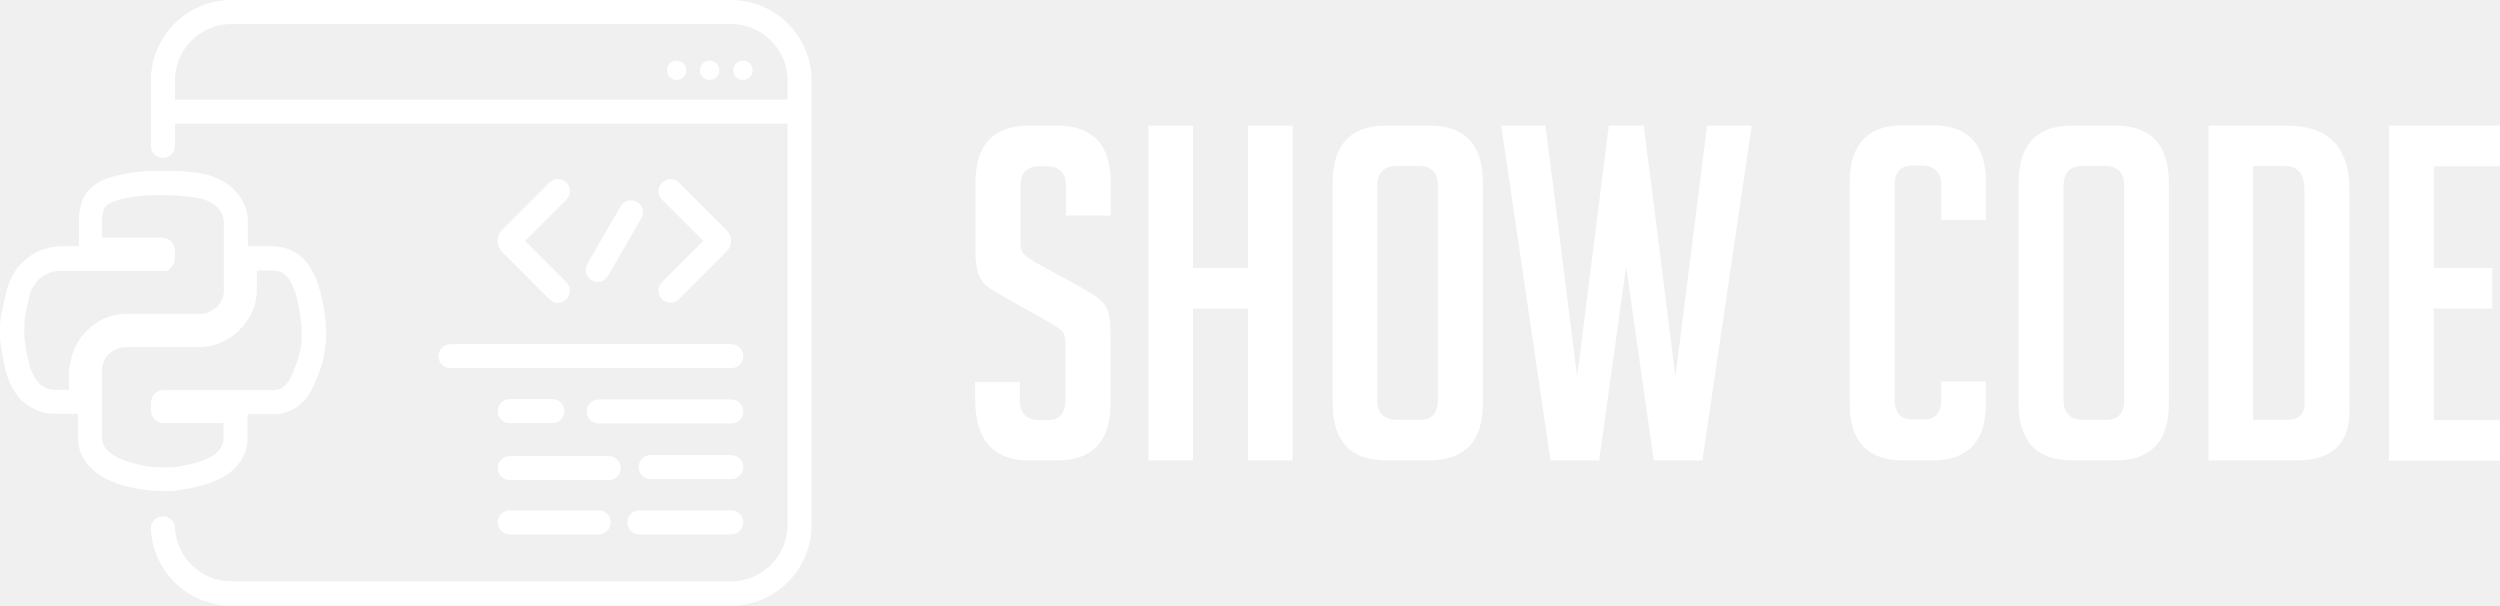
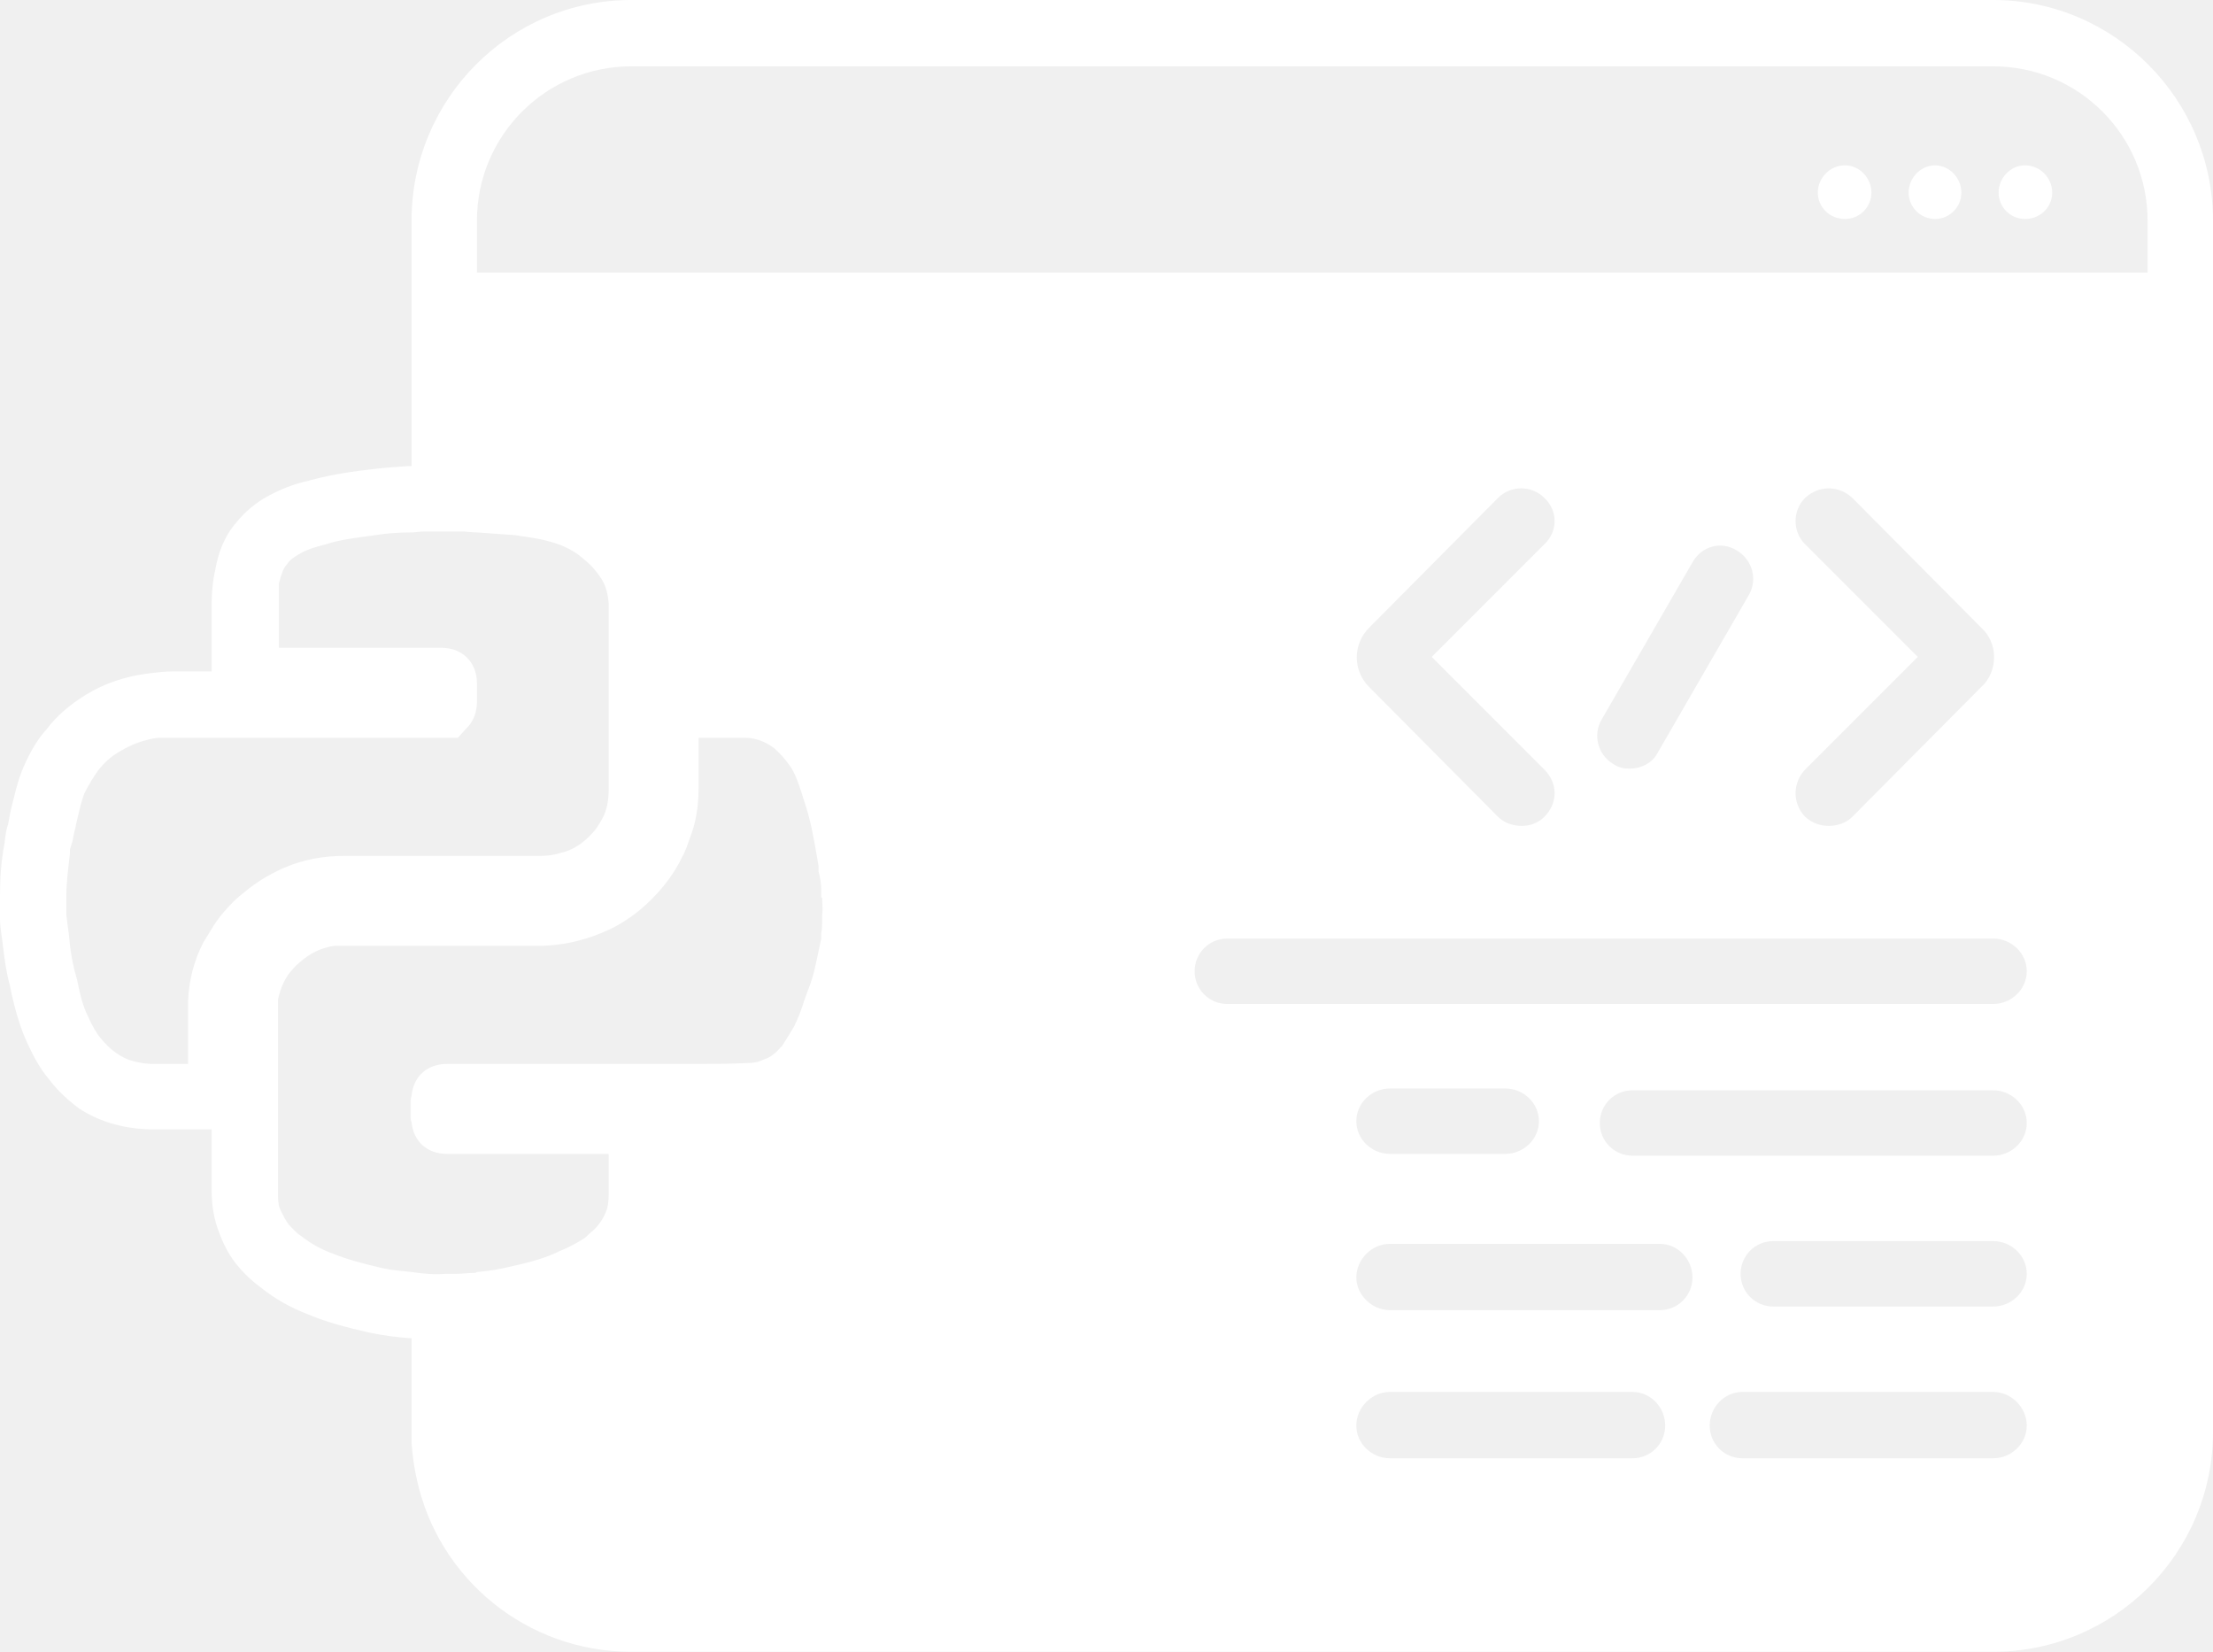
- <svg xmlns="http://www.w3.org/2000/svg" id="Layer_2" data-name="Layer 2" viewBox="0 0 75.04 18.18">
+ <svg xmlns="http://www.w3.org/2000/svg" id="Layer_2" data-name="Layer 2" viewBox="0 0 24.36 18.18">
  <defs>
    <style>
      .cls-1 {
        fill: #fff;
        stroke-width: 0px;
      }
    </style>
  </defs>
  <g id="Layer_1-2" data-name="Layer 1">
    <g>
-       <g>
-         <path class="cls-1" d="M9.78,9.85v-.07c0-.1-.02-.2-.03-.3v-.06c-.06-.34-.11-.59-.19-.84-.05-.17-.12-.35-.23-.52-.07-.11-.14-.21-.24-.31-.06-.05-.13-.12-.22-.17-.2-.12-.42-.18-.65-.19-.19,0-.39,0-.58,0h-.2s0-.64,0-.64c0-.06,0-.11,0-.17-.02-.23-.08-.42-.19-.6-.06-.1-.14-.21-.24-.3-.07-.06-.14-.13-.22-.18-.18-.12-.37-.2-.58-.26-.15-.04-.29-.05-.45-.07-.18-.02-.36-.04-.54-.04h-.6s-.1,0-.1,0c-.15,0-.3.02-.44.04-.26.03-.46.07-.65.12-.18.05-.32.1-.45.17-.13.07-.25.17-.34.28-.15.17-.2.36-.24.53-.03.13-.03.26-.03.37v.58s0,.17,0,.17h-.43c-.09,0-.17,0-.26.01-.25.03-.49.11-.71.24-.16.1-.31.23-.43.38-.09.12-.17.25-.24.41-.07.16-.11.32-.14.46-.01.05-.02.11-.04.16-.02.06-.02.12-.04.21C.02,9.49,0,9.68,0,9.86c0,.08,0,.17,0,.25,0,.09.01.19.03.28.02.16.05.31.08.46l.02.1c.04.17.08.36.17.55.06.13.13.26.23.38.1.13.21.23.34.31.23.15.48.23.77.23.11,0,.21,0,.32,0,.07,0,.15,0,.22,0h.16s0,.68,0,.68c0,.17.02.32.07.45.04.11.11.27.25.42.07.07.14.14.21.2.15.12.33.22.54.3.19.08.41.14.67.19.27.05.54.08.8.08.01,0,.02,0,.03,0,.05,0,.11,0,.16,0,.08,0,.15,0,.23-.02.16-.02.33-.05.48-.08.27-.06.48-.12.67-.2.14-.06.27-.13.4-.22.05-.04.1-.07.15-.12.14-.12.25-.28.33-.45.07-.15.1-.32.1-.51v-.53s0-.18,0-.18h.2c.21,0,.43,0,.64,0,.14,0,.28-.03.41-.09.18-.07.34-.19.49-.36.09-.11.16-.23.21-.33.07-.13.11-.25.16-.37l.04-.1c.05-.14.09-.28.12-.39.03-.11.04-.23.06-.34v-.06c.02-.07.02-.13.03-.2v-.06c0-.09,0-.18,0-.27ZM2.07,11.01c0,.1,0,.19,0,.29v.12s0,.28,0,.28c-.14,0-.28,0-.42,0-.14,0-.27-.04-.37-.11-.06-.04-.12-.09-.17-.16-.05-.06-.1-.15-.14-.24-.06-.11-.09-.25-.12-.39l-.03-.11c-.03-.12-.05-.25-.07-.38,0-.08-.02-.16-.02-.23,0-.07,0-.14,0-.21,0-.14.01-.3.04-.47v-.04s.02-.07.03-.11c.02-.06.03-.12.04-.18.03-.12.05-.23.09-.33.04-.1.09-.18.14-.25.07-.09.16-.16.25-.22.13-.08.27-.12.42-.14.06,0,.11,0,.17,0h2.94s.18,0,.18,0l.11-.11c.11-.11.11-.24.11-.3v-.19c0-.23-.16-.4-.4-.4h-1.79v-.48c0-.08,0-.16.02-.22.02-.11.05-.18.08-.22.04-.04.08-.08.14-.11.08-.04.17-.08.29-.11.15-.04.32-.07.55-.1.13-.02.26-.03.42-.03.03,0,.07,0,.12,0h.44c.17,0,.35.02.56.05.12.01.24.03.35.05.13.03.24.08.35.15.05.03.09.07.14.11.04.04.08.09.12.16.05.07.07.16.08.27,0,.04,0,.08,0,.14v1.91c0,.12-.02.23-.07.32-.04.07-.07.12-.11.16-.11.11-.23.18-.36.22-.06.02-.13.02-.2.02h-2.16c-.23,0-.45.04-.66.13-.16.07-.31.16-.44.27-.07.06-.13.13-.21.21-.1.11-.17.23-.23.34-.1.19-.16.41-.18.65ZM9.05,10.15s0,.08,0,.12v.06c-.02.09-.04.19-.06.28-.02.1-.05.2-.09.3l-.04.11c-.04.1-.07.2-.12.28-.04.08-.08.15-.13.21-.07.08-.13.13-.2.16-.06.02-.12.04-.17.04-.2,0-.41,0-.61,0h-.32c-.18,0-.37,0-.55,0h-1.83c-.24,0-.4.16-.4.4v.19c0,.23.16.4.4.4h1.78s0,.44,0,.44c0,.09-.01.16-.04.22-.03.08-.08.14-.15.21-.03.02-.05.05-.08.07-.08.06-.17.11-.27.15-.15.06-.31.11-.54.16-.13.03-.27.05-.4.07-.06,0-.13.01-.19.01-.04,0-.08,0-.12,0-.22,0-.46-.02-.69-.07-.22-.05-.4-.1-.55-.16-.14-.06-.26-.12-.36-.2-.05-.04-.09-.08-.13-.12-.04-.04-.07-.09-.1-.18-.02-.05-.03-.11-.03-.19v-1.96c0-.05,0-.11.01-.15.03-.13.07-.21.11-.27.03-.05.07-.1.12-.13.12-.1.25-.16.39-.18.04,0,.08,0,.13,0h2.12c.29,0,.56-.06.8-.19.16-.08.31-.19.44-.32.14-.14.26-.3.35-.47.04-.07.06-.15.1-.25.07-.2.08-.39.08-.54v-.53c.17,0,.33,0,.5,0,.11,0,.2.03.28.08.04.03.08.06.11.09.04.04.08.09.12.16.06.1.11.23.15.36.06.2.11.42.15.72v.06c.02.07.03.14.03.21v.08c0,.06,0,.13,0,.19v.08Z" />
-         <path class="cls-1" d="M20.13,9.09c-.09,0-.19-.04-.26-.11-.14-.14-.14-.37,0-.51l1.24-1.24-1.24-1.24c-.14-.14-.14-.37,0-.51s.37-.14.51,0l1.42,1.42c.09.09.14.2.14.33s-.05.24-.14.33l-1.42,1.42c-.07.07-.16.11-.26.11ZM21.3,7.41h0,0Z" />
-         <path class="cls-1" d="M16.75,9.09c-.09,0-.19-.04-.26-.11l-1.42-1.42c-.18-.18-.18-.48,0-.66l1.42-1.42c.14-.14.37-.14.51,0s.14.37,0,.51l-1.24,1.24,1.24,1.24c.14.14.14.37,0,.51-.07.07-.16.11-.26.11Z" />
-         <path class="cls-1" d="M17.94,8.46c-.06,0-.12-.02-.18-.05-.17-.1-.23-.32-.13-.49l1-1.73c.1-.17.32-.23.49-.13.17.1.23.32.13.49l-1,1.73c-.07.12-.19.18-.31.18Z" />
-         <path class="cls-1" d="M21.94,0H6.95c-1.34,0-2.42,1.09-2.42,2.42v1.96c0,.2.16.36.36.36s.36-.16.36-.36v-.67h18.39v12.04c0,.94-.76,1.7-1.7,1.7H6.95c-.91,0-1.65-.71-1.7-1.61,0-.2-.18-.36-.38-.34-.2,0-.35.18-.34.38.06,1.29,1.13,2.3,2.42,2.3h14.99c1.34,0,2.42-1.09,2.42-2.42V2.42c0-1.34-1.09-2.42-2.42-2.42ZM5.25,2.99v-.57c0-.94.76-1.7,1.7-1.7h14.99c.94,0,1.7.76,1.7,1.7v.57H5.25Z" />
-         <path class="cls-1" d="M21.95,11.05h-8.43c-.2,0-.36-.16-.36-.36s.16-.36.36-.36h8.43c.2,0,.36.16.36.36s-.16.36-.36.36Z" />
-         <path class="cls-1" d="M16.58,12.7h-1.28c-.2,0-.36-.16-.36-.36s.16-.36.36-.36h1.28c.2,0,.36.16.36.36s-.16.36-.36.36Z" />
-         <path class="cls-1" d="M21.95,12.71h-3.98c-.2,0-.36-.16-.36-.36s.16-.36.36-.36h3.98c.2,0,.36.16.36.36s-.16.36-.36.36Z" />
-         <path class="cls-1" d="M18.27,14.41h-2.97c-.2,0-.36-.16-.36-.36s.16-.36.36-.36h2.97c.2,0,.36.16.36.36s-.16.36-.36.36Z" />
-         <path class="cls-1" d="M17.97,16.04h-2.67c-.2,0-.36-.16-.36-.36s.16-.36.36-.36h2.67c.2,0,.36.16.36.36s-.16.36-.36.36Z" />
-         <path class="cls-1" d="M21.95,14.38h-2.42c-.2,0-.36-.16-.36-.36s.16-.36.36-.36h2.42c.2,0,.36.16.36.36s-.16.36-.36.36Z" />
-         <path class="cls-1" d="M21.95,16.04h-2.76c-.2,0-.36-.16-.36-.36s.16-.36.36-.36h2.76c.2,0,.36.16.36.36s-.16.36-.36.36Z" />
-         <circle class="cls-1" cx="22.3" cy="2.11" r=".29" />
-         <circle class="cls-1" cx="20.31" cy="2.11" r=".29" />
-         <circle class="cls-1" cx="21.3" cy="2.11" r=".29" />
-       </g>
-       <g>
-         <path class="cls-1" d="M32,6.47v-.88c0-.4-.2-.6-.59-.6h-.21c-.38,0-.57.2-.57.6v1.67c0,.19.04.31.11.38.08.07.2.15.36.25l1.27.69c.28.16.48.28.59.37.12.09.21.2.27.32.06.13.1.37.1.72v2.14c0,1.13-.54,1.69-1.62,1.69h-.83c-1.07,0-1.61-.62-1.61-1.85v-.5h1.34v.55c0,.39.2.59.6.59h.24c.35,0,.53-.2.53-.59v-1.71c0-.19-.04-.31-.11-.38-.08-.06-.2-.15-.36-.25l-1.27-.71c-.28-.15-.48-.28-.61-.38s-.22-.24-.27-.4c-.06-.16-.08-.38-.08-.64v-2.06c0-1.15.54-1.72,1.61-1.72h.84c1.07,0,1.61.57,1.61,1.72v.98h-1.34Z" />
-         <path class="cls-1" d="M37.46,13.82v-4.56h-1.65v4.56h-1.34V3.77h1.34v4.27h1.65V3.77h1.34v10.05h-1.34Z" />
-         <path class="cls-1" d="M41.62,13.82c-1.08,0-1.62-.57-1.62-1.71v-6.62c0-1.15.54-1.72,1.61-1.72h1.29c1.07,0,1.61.57,1.61,1.72v6.62c0,1.14-.54,1.71-1.62,1.71h-1.26ZM41.94,12.6h.69c.35,0,.53-.2.53-.59v-6.44c0-.39-.2-.59-.6-.59h-.63c-.39,0-.59.2-.59.59v6.44c0,.39.2.59.6.59Z" />
-         <path class="cls-1" d="M52.58,3.77l-1.48,10.05h-1.46l-.83-5.82-.81,5.82h-1.46l-1.48-10.05h1.33l.95,7.53.95-7.53h1.05l.95,7.53.95-7.53h1.33Z" />
-         <path class="cls-1" d="M59.61,11.47v.64c0,1.14-.54,1.71-1.61,1.71h-.87c-1.07,0-1.61-.57-1.61-1.71v-6.64c0-1.14.54-1.71,1.61-1.71h.87c1.07,0,1.61.57,1.61,1.71v1.13h-1.34v-1.04c0-.39-.2-.59-.6-.59h-.27c-.36,0-.53.2-.53.59v6.44c0,.39.18.59.53.59h.34c.35,0,.53-.2.53-.59v-.55h1.34Z" />
-         <path class="cls-1" d="M62.21,13.82c-1.08,0-1.62-.57-1.62-1.71v-6.62c0-1.15.54-1.72,1.61-1.72h1.29c1.07,0,1.61.57,1.61,1.72v6.62c0,1.14-.54,1.71-1.62,1.71h-1.26ZM62.54,12.6h.69c.35,0,.53-.2.53-.59v-6.44c0-.39-.2-.59-.6-.59h-.63c-.39,0-.59.2-.59.59v6.44c0,.39.2.59.6.59Z" />
-         <path class="cls-1" d="M66.29,13.82V3.77h2.34c1.26,0,1.89.64,1.89,1.93v6.66c0,.97-.54,1.46-1.61,1.46h-2.62ZM67.63,12.6h1.01c.35,0,.53-.15.53-.45v-6.44c0-.49-.2-.73-.6-.73h-.94v7.62Z" />
-         <path class="cls-1" d="M71.71,13.82V3.77h3.33v1.22h-1.99v3.05h1.76v1.22h-1.76v3.35h1.99v1.22h-3.33Z" />
-       </g>
+       <path class="cls-1" d="M21.94,0H6.95c-1.34,0-2.42,1.09-2.42,2.43v2.7h-.04c-.15.01-.29.02-.44.04-.26.03-.47.07-.65.12-.18.04-.32.1-.45.17s-.25.17-.34.28c-.15.17-.21.36-.24.53-.03.13-.04.26-.04.37v.75h-.43c-.08,0-.17.01-.25.02-.26.03-.5.11-.71.24-.16.1-.31.22-.43.38-.1.11-.18.25-.25.41s-.1.32-.14.47c-.01.05-.02.1-.03.16-.02.05-.03.12-.04.21-.04.21-.05.4-.05.58v.25c0,.1.02.19.03.28.02.17.04.32.08.46l.02.1c.04.17.09.36.18.55.06.13.13.26.23.38.1.13.21.23.33.32.23.15.49.22.77.23h.69v.68c0,.17.03.32.08.45.04.11.11.27.24.41.07.08.14.14.22.2.15.12.32.22.53.3.19.08.41.14.68.2.15.03.3.05.45.06v1.15c.01.14.03.28.06.41.24,1.09,1.21,1.89,2.36,1.89h14.99c1.33,0,2.42-1.08,2.42-2.42V2.43c0-1.34-1.09-2.43-2.42-2.43ZM2.69,9.82c-.08.06-.14.12-.21.2-.11.12-.17.24-.24.35-.1.19-.16.41-.17.65,0,.09,0,.19,0,.29v.12s0,.28,0,.28h-.41c-.15-.01-.27-.04-.38-.12-.06-.04-.11-.09-.17-.16-.05-.06-.1-.15-.14-.24-.06-.12-.09-.25-.12-.4l-.03-.11c-.03-.12-.05-.25-.06-.38-.01-.07-.02-.15-.03-.23v-.21c0-.14.02-.29.04-.47v-.04s.02-.07.03-.1c.01-.07.03-.13.04-.19.03-.12.05-.23.09-.33.05-.1.1-.18.15-.25.07-.09.15-.16.24-.21.13-.08.27-.13.42-.15h3.3s.1-.11.1-.11c.11-.11.11-.25.11-.3v-.19c0-.23-.16-.39-.39-.39h-1.79v-.48c0-.08,0-.16,0-.23.03-.11.05-.17.09-.21.03-.05.08-.08.13-.11.08-.05.18-.08.3-.11.15-.05.32-.07.54-.1.12-.02.26-.03.4-.03h.02s.08-.01.12-.01h.44s.09.01.14.01c.13.01.27.02.42.03.12.02.23.03.34.06.13.03.25.08.35.15.05.04.1.08.14.12s.08.09.12.15c.05.08.07.16.08.27v2.05c0,.12-.02.23-.07.32-.04.07-.07.12-.11.16-.11.12-.22.19-.36.22-.06.02-.13.03-.21.03h-2.16c-.23,0-.45.04-.66.13-.16.07-.31.16-.44.27ZM9.05,9.88c0,.06.01.13,0,.19v.08s0,.08-.01.12v.06c-.02.09-.04.19-.06.28-.02.1-.05.2-.09.3l-.04.11c-.03.1-.07.2-.11.28-.05.08-.09.15-.13.21-.07.08-.13.13-.2.15-.06.03-.12.04-.18.04-.2.01-.4.01-.6.01h-2.71c-.22,0-.37.14-.39.35v.29c.02.21.17.35.39.35h1.78v.44c0,.09-.01.16-.04.22-.03.07-.08.14-.15.2-.03.02-.05.05-.08.07-.08.05-.17.1-.27.14-.14.07-.31.12-.54.17-.12.03-.24.05-.37.06-.01.01-.02.01-.03.01-.06,0-.13.01-.19.01h-.12c-.13.01-.25,0-.38-.02-.1-.01-.21-.02-.31-.04-.22-.05-.4-.1-.55-.16-.14-.05-.26-.12-.36-.2-.05-.03-.09-.08-.13-.12-.03-.04-.06-.09-.1-.18-.02-.05-.02-.11-.02-.19v-1.96c0-.06,0-.11,0-.15.03-.13.07-.21.11-.27.04-.05.08-.1.12-.13.12-.11.25-.17.39-.19h2.24c.29,0,.56-.07.81-.19.16-.08.31-.19.44-.32.14-.14.26-.3.34-.47.04-.07.06-.14.1-.25.07-.19.08-.39.08-.53v-.53h.5c.11,0,.2.03.28.08.04.02.08.06.11.09.04.04.08.09.13.16.06.1.1.23.14.36.07.2.11.42.16.72v.06c.02.07.03.14.03.21v.08ZM17.97,16.05h-2.67c-.2,0-.37-.16-.37-.36s.17-.37.37-.37h2.67c.2,0,.36.17.36.37s-.16.36-.36.36ZM18.27,14.42h-2.97c-.2,0-.37-.17-.37-.36,0-.2.17-.37.37-.37h2.97c.2,0,.36.17.36.37s-.16.36-.36.36ZM14.93,12.34c0-.2.17-.36.37-.36h1.27c.2,0,.37.16.37.36s-.17.36-.37.36h-1.27c-.2,0-.37-.16-.37-.36ZM21.94,16.05h-2.76c-.2,0-.36-.16-.36-.36s.16-.37.36-.37h2.76c.2,0,.37.17.37.37s-.17.36-.37.36ZM21.94,14.38h-2.42c-.2,0-.36-.16-.36-.36s.16-.36.36-.36h2.42c.2,0,.37.16.37.36s-.17.36-.37.36ZM21.94,12.72h-3.97c-.2,0-.36-.16-.36-.36s.16-.36.36-.36h3.97c.2,0,.37.16.37.36s-.17.36-.37.36ZM21.94,11.05h-8.43c-.2,0-.36-.16-.36-.36s.16-.36.36-.36h8.43c.2,0,.37.16.37.36s-.17.36-.37.36ZM17,8.47c.15.15.15.37,0,.52-.07.07-.16.1-.25.1s-.19-.03-.26-.1l-1.42-1.43c-.18-.18-.18-.47,0-.65l1.42-1.43c.14-.14.37-.14.51,0,.15.14.15.37,0,.51l-1.24,1.24,1.24,1.24ZM17.63,7.92l1-1.73c.1-.18.32-.24.49-.13.17.1.23.32.13.49l-1,1.73c-.06.12-.19.18-.31.18-.06,0-.12-.01-.18-.05-.17-.1-.23-.32-.13-.49ZM19.87,5.99c-.14-.14-.14-.37,0-.51.15-.14.37-.14.52,0l1.42,1.43c.09.08.14.2.14.32,0,.13-.05.25-.14.33l-1.42,1.43c-.07.07-.17.1-.26.1s-.18-.03-.26-.1c-.14-.15-.14-.37,0-.52l1.24-1.24-1.24-1.24ZM23.64,3H5.25v-.57c0-.94.76-1.7,1.7-1.7h14.99c.94,0,1.7.76,1.7,1.7v.57Z" />
+       <path class="cls-1" d="M4.52,12.11v.19s0,.04.01.05v-.29s-.01.03-.01.05ZM4.52,12.11v.19s0,.04.01.05v-.29s-.01.03-.01.05ZM4.52,12.11v.19s0,.04.01.05v-.29s-.01.03-.01.05Z" />
+       <path class="cls-1" d="M20.6,2.12c0,.16-.13.29-.29.29-.17,0-.3-.13-.3-.29s.13-.3.3-.3c.16,0,.29.14.29.3Z" />
+       <path class="cls-1" d="M21.59,2.12c0,.16-.13.29-.29.29s-.29-.13-.29-.29.13-.3.29-.3.29.14.29.3Z" />
+       <path class="cls-1" d="M22.59,2.12c0,.16-.13.29-.3.29-.16,0-.29-.13-.29-.29s.13-.3.29-.3c.17,0,.3.14.3.3Z" />
    </g>
  </g>
</svg>
